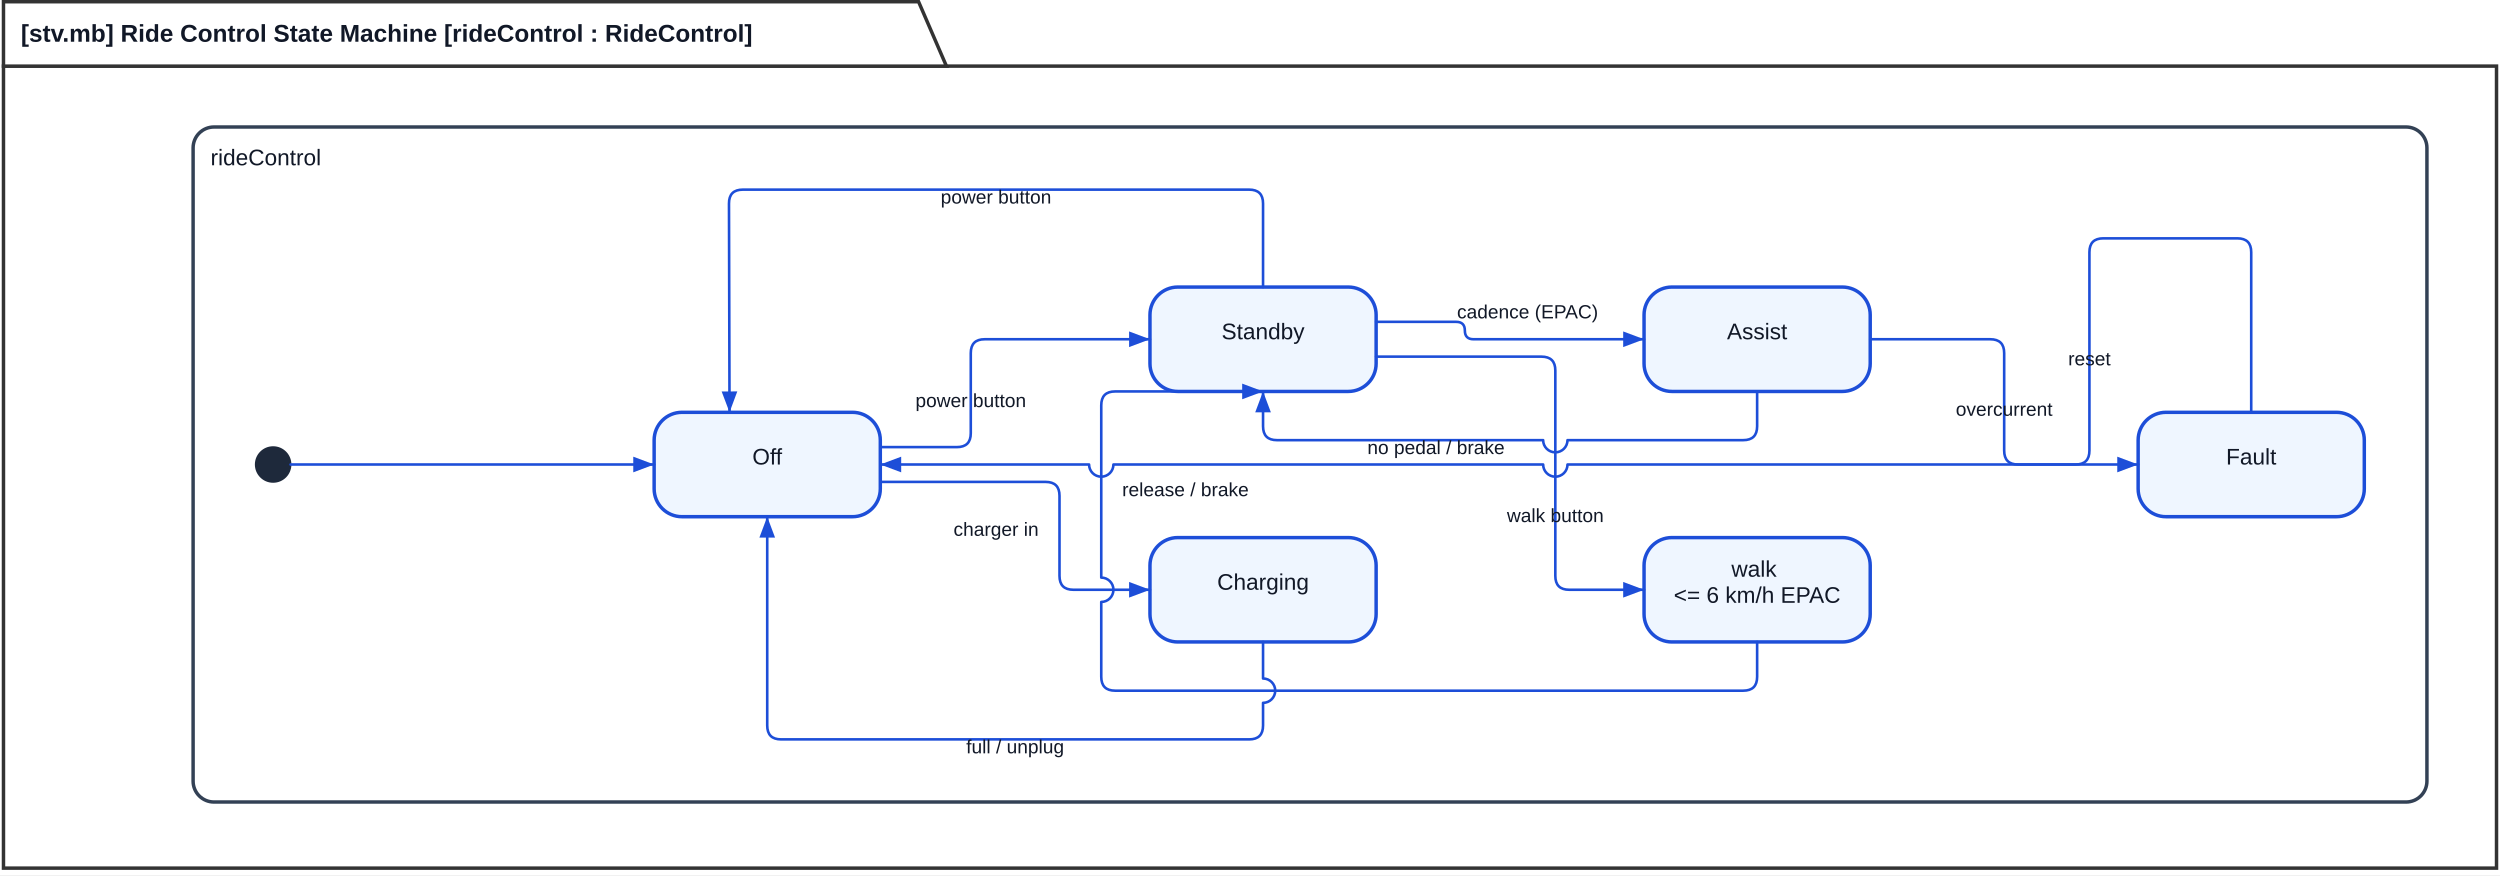
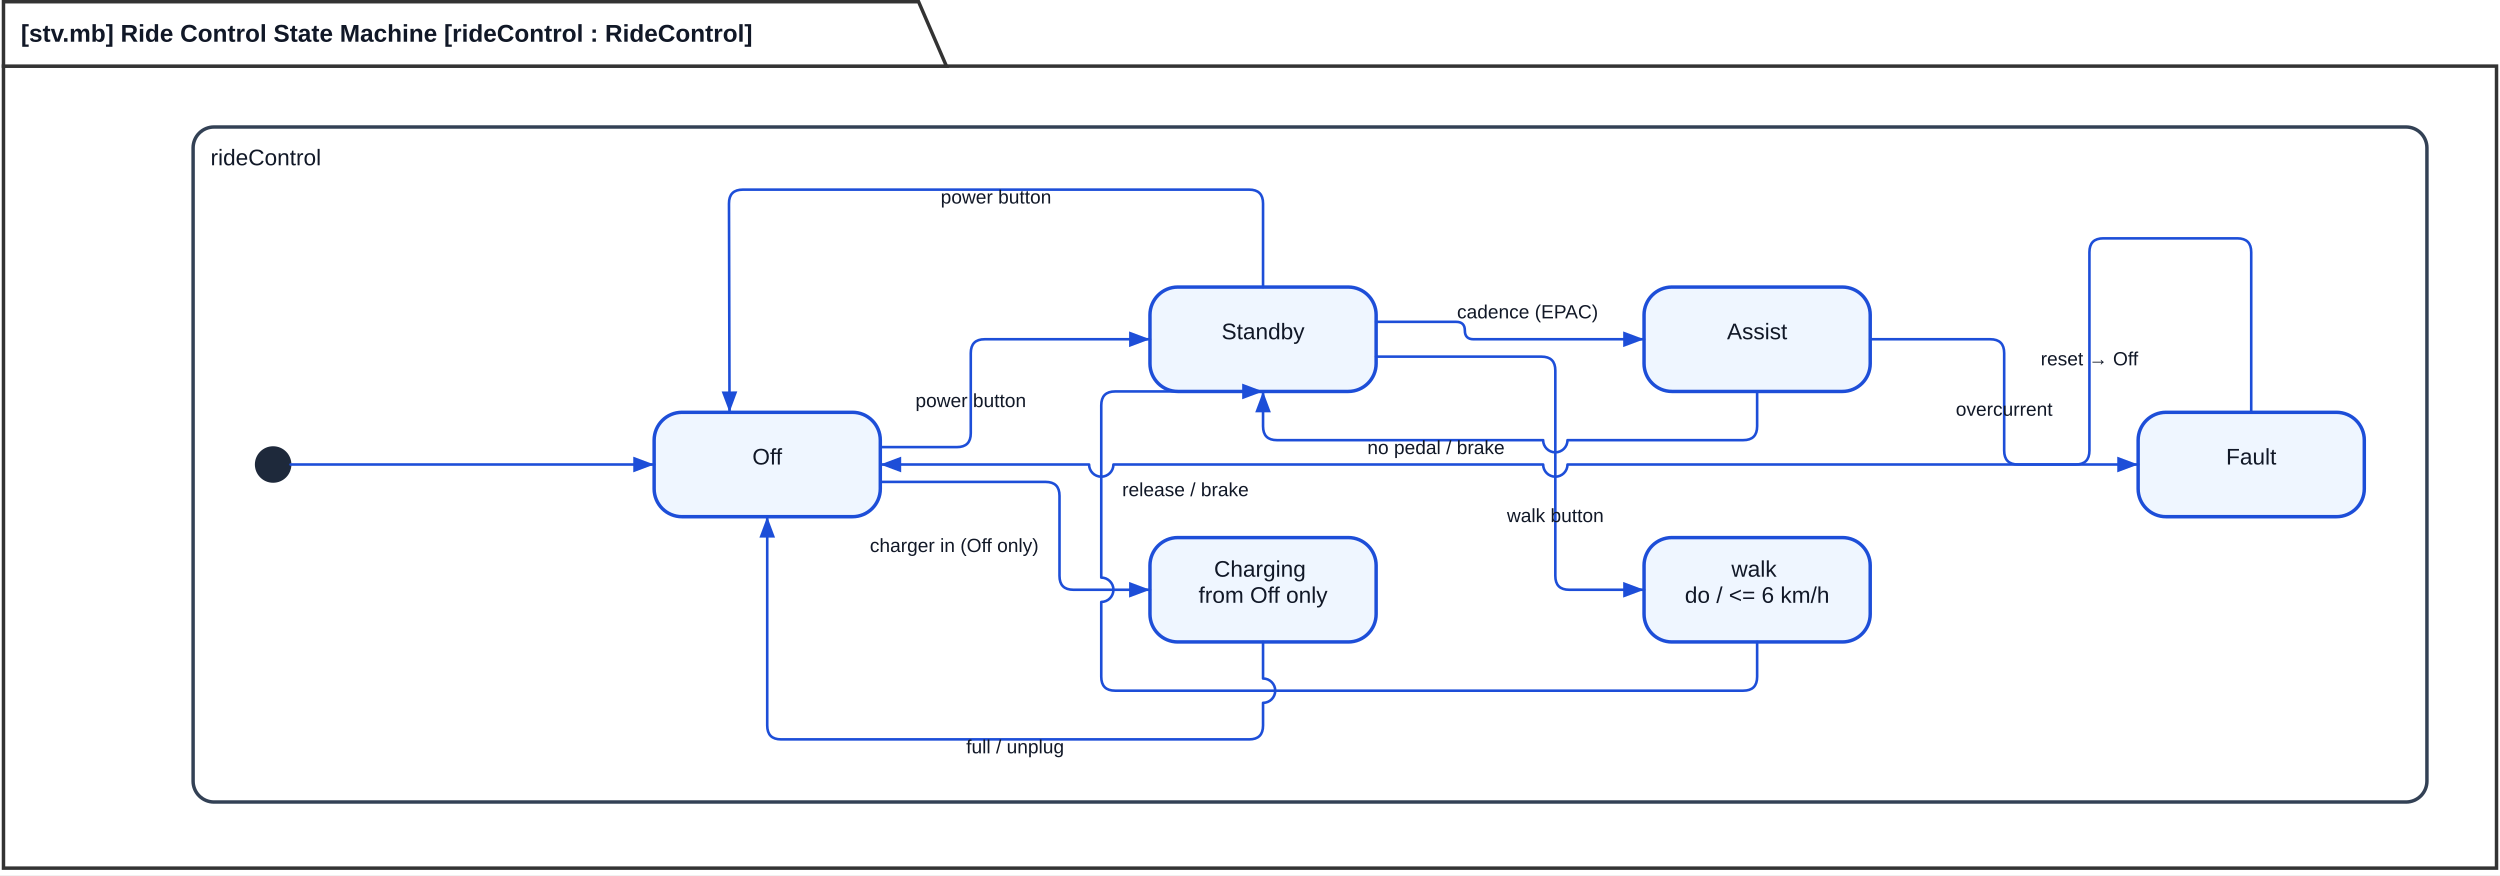
<svg xmlns="http://www.w3.org/2000/svg" width="1437" height="503" viewBox="0 0 1437 503">
  <defs>
    <style>text{font-family:Arial,Helvetica,sans-serif;fill:#111827}.label{font-size:13px}.small{font-size:11px}.header{font-size:14px;font-weight:600}</style>
    <marker id="arrow" markerWidth="8" markerHeight="6" refX="8" refY="3" orient="auto">
      <polygon points="0 0,8 3,0 6" fill="#1D4ED8" />
    </marker>
    <marker id="arrow-dark" markerWidth="8" markerHeight="6" refX="8" refY="3" orient="auto">
      <polygon points="0 0,8 3,0 6" fill="#334155" />
    </marker>
    <marker id="composition" markerWidth="12" markerHeight="12" refX="0" refY="6" orient="auto" markerUnits="strokeWidth">
      <polygon points="0 6,6 0,12 6,6 12" fill="#111827" stroke="#111827" />
    </marker>
  </defs>
  <rect x="0" y="0" width="1437" height="503" fill="#FFFFFF" />
  <rect x="2" y="38" width="1433" height="461" fill="none" stroke="#333333" stroke-width="2" />
  <path d="M 2 1 H 528 L 544 38 H 2 Z" fill="#FFFFFF" stroke="#333333" stroke-width="2" />
  <text class="header" x="12" y="24">[stv.mb] Ride Control State Machine [rideControl : RideControl]</text>
  <rect x="2" y="38" width="1433" height="463" fill="none" stroke="#333333" stroke-width="0" />
  <g transform="translate(2,40)">
    <rect id="boundary" x="109" y="33" width="1284" height="388" rx="12" fill="#FFFFFF" stroke="#334155" stroke-width="2" />
    <text class="label" x="119" y="55">rideControl</text>
    <circle id="initial" cx="155" cy="227" r="10" fill="#1E293B" stroke="#1E293B" stroke-width="1" />
    <rect id="off" x="374" y="197" width="130" height="60" rx="16" fill="#EFF6FF" stroke="#1D4ED8" stroke-width="2" />
    <text class="label" text-anchor="middle" x="439" y="227">Off</text>
    <rect id="standby" x="659" y="125" width="130" height="60" rx="16" fill="#EFF6FF" stroke="#1D4ED8" stroke-width="2" />
    <text class="label" text-anchor="middle" x="724" y="155">Standby</text>
    <rect id="assist" x="943" y="125" width="130" height="60" rx="16" fill="#EFF6FF" stroke="#1D4ED8" stroke-width="2" />
    <text class="label" text-anchor="middle" x="1008" y="155">Assist</text>
    <rect id="walk" x="943" y="269" width="130" height="60" rx="16" fill="#EFF6FF" stroke="#1D4ED8" stroke-width="2" />
    <text class="label" text-anchor="middle">
      <tspan x="1008" y="291.5">walk</tspan>
-       <tspan x="1008" dy="15">&lt;= 6 km/h EPAC</tspan>
+       <tspan x="1008" dy="15">do / &lt;= 6 km/h</tspan>
    </text>
    <rect id="charging" x="659" y="269" width="130" height="60" rx="16" fill="#EFF6FF" stroke="#1D4ED8" stroke-width="2" />
-     <text class="label" text-anchor="middle" x="724" y="299">Charging</text>
+     <text class="label" text-anchor="middle">
+       <tspan x="724" y="291.5">Charging</tspan>
+       <tspan x="724" dy="15">from Off only</tspan>
+     </text>
    <rect id="fault" x="1227" y="197" width="130" height="60" rx="16" fill="#EFF6FF" stroke="#1D4ED8" stroke-width="2" />
    <text class="label" text-anchor="middle" x="1292" y="227">Fault</text>
    <path d="M 165,227 L 374,227" fill="none" stroke="#1D4ED8" stroke-width="1.5" stroke-linejoin="round" stroke-linecap="round" marker-end="url(#arrow)" />
    <path d="M 504,216.998 L 548,217 Q 556,217 556,209 L 556,163 Q 556,155 564,155 L 659,155" fill="none" stroke="#1D4ED8" stroke-width="1.5" stroke-linejoin="round" stroke-linecap="round" marker-end="url(#arrow)" />
    <path d="M 789,144.998 L 835,145 Q 840,145 840,150 L 840,150 Q 840,155 845,155 L 943,155" fill="none" stroke="#1D4ED8" stroke-width="1.5" stroke-linejoin="round" stroke-linecap="round" marker-end="url(#arrow)" />
    <path d="M 789,165.002 L 884,165 Q 892,165 892,173 L 892,291 Q 892,299 900,299 L 943,299" fill="none" stroke="#1D4ED8" stroke-width="1.5" stroke-linejoin="round" stroke-linecap="round" marker-end="url(#arrow)" />
    <path d="M 504,237.002 L 599,237 Q 607,237 607,245 L 607,291 Q 607,299 615,299 L 659,299" fill="none" stroke="#1D4ED8" stroke-width="1.5" stroke-linejoin="round" stroke-linecap="round" marker-end="url(#arrow)" />
    <path d="M 1073,155 L 1142,155 Q 1150,155 1150,163 L 1150,219 Q 1150,227 1158,227 L 1227,227" fill="none" stroke="#1D4ED8" stroke-width="1.5" stroke-linejoin="round" stroke-linecap="round" marker-end="url(#arrow)" />
    <path d="M 1008,329 L 1008,349 Q 1008,357 1000,357 L 639,357 Q 631,357 631,349 L 631,306 A 7 7 0 0 0 631,292 L 631,193 Q 631,185 639,185 L 724,185" fill="none" stroke="#1D4ED8" stroke-width="1.5" stroke-linejoin="round" stroke-linecap="round" marker-end="url(#arrow)" />
    <path d="M 1008,185 L 1008,205 Q 1008,213 1000,213 L 899,213 A 7 7 0 0 1 885,213 L 732,213 Q 724,213 724,205 L 724,185" fill="none" stroke="#1D4ED8" stroke-width="1.5" stroke-linejoin="round" stroke-linecap="round" marker-end="url(#arrow)" />
    <path d="M 724,329 L 724,350 A 7 7 0 0 1 724,364 L 724,377 Q 724,385 716,385 L 447,385 Q 439,385 439,377 L 439,257" fill="none" stroke="#1D4ED8" stroke-width="1.5" stroke-linejoin="round" stroke-linecap="round" marker-end="url(#arrow)" />
    <path d="M 724,125 L 724,77 Q 724,69 716,69 L 425,69 Q 417,69 417.021,77 L 417.329,197" fill="none" stroke="#1D4ED8" stroke-width="1.5" stroke-linejoin="round" stroke-linecap="round" marker-end="url(#arrow)" />
    <path d="M 1292,197 L 1292,105 Q 1292,97 1284,97 L 1207,97 Q 1199,97 1199,105 L 1199,219 Q 1199,227 1191,227 L 899,227 A 7 7 0 0 1 885,227 L 638,227 A 7 7 0 0 1 624,227 L 504,227" fill="none" stroke="#1D4ED8" stroke-width="1.5" stroke-linejoin="round" stroke-linecap="round" marker-end="url(#arrow)" />
    <text class="small" text-anchor="middle" x="556" y="194">power button</text>
    <text class="small" text-anchor="middle" x="876.05" y="143">cadence (EPAC)</text>
    <text class="small" text-anchor="middle" x="892" y="260.1">walk button</text>
-     <text class="small" text-anchor="end" x="595" y="268">charger in</text>
+     <text class="small" text-anchor="end" x="595" y="277.3">charger in (Off only)</text>
    <text class="small" text-anchor="middle" x="1150" y="199">overcurrent</text>
    <text class="small" x="643" y="245.2">release / brake</text>
    <text class="small" text-anchor="middle" x="823.4" y="221">no pedal / brake</text>
    <text class="small" text-anchor="middle" x="581.5" y="393">full / unplug</text>
    <text class="small" text-anchor="middle" x="570.5" y="77">power button</text>
-     <text class="small" text-anchor="middle" x="1199" y="170">reset</text>
+     <text class="small" text-anchor="middle" x="1199" y="170">reset → Off</text>
  </g>
</svg>
